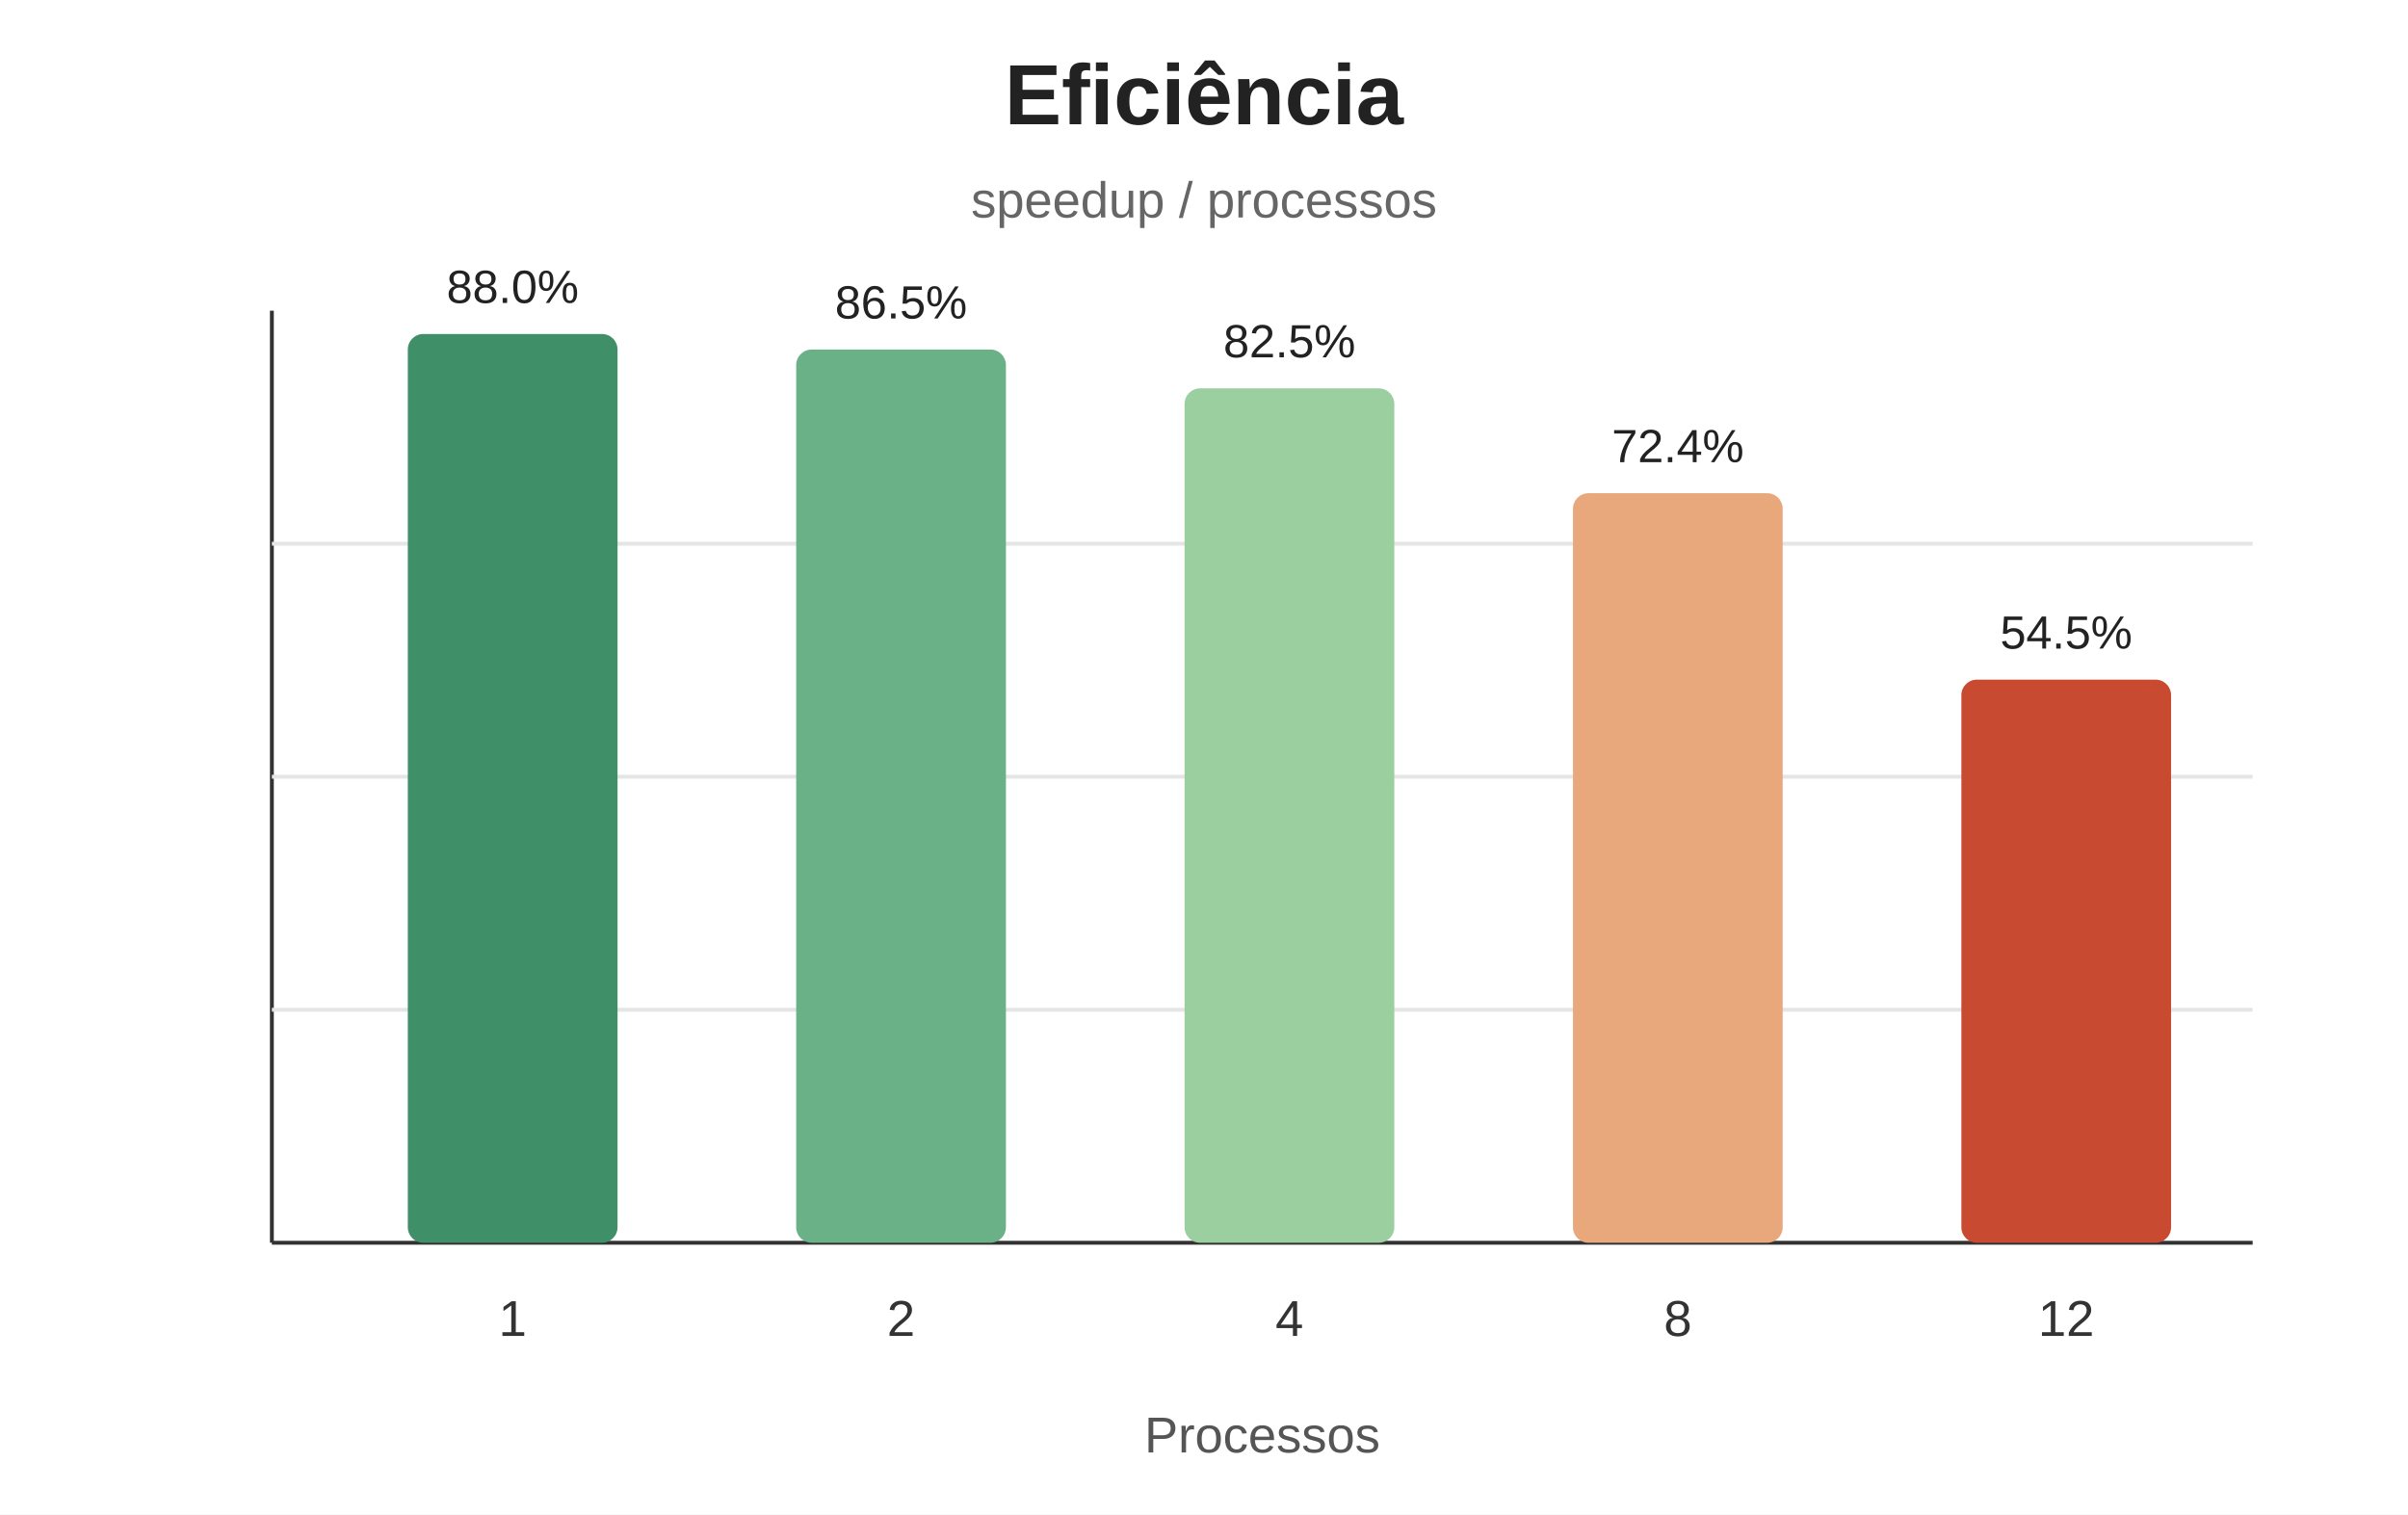
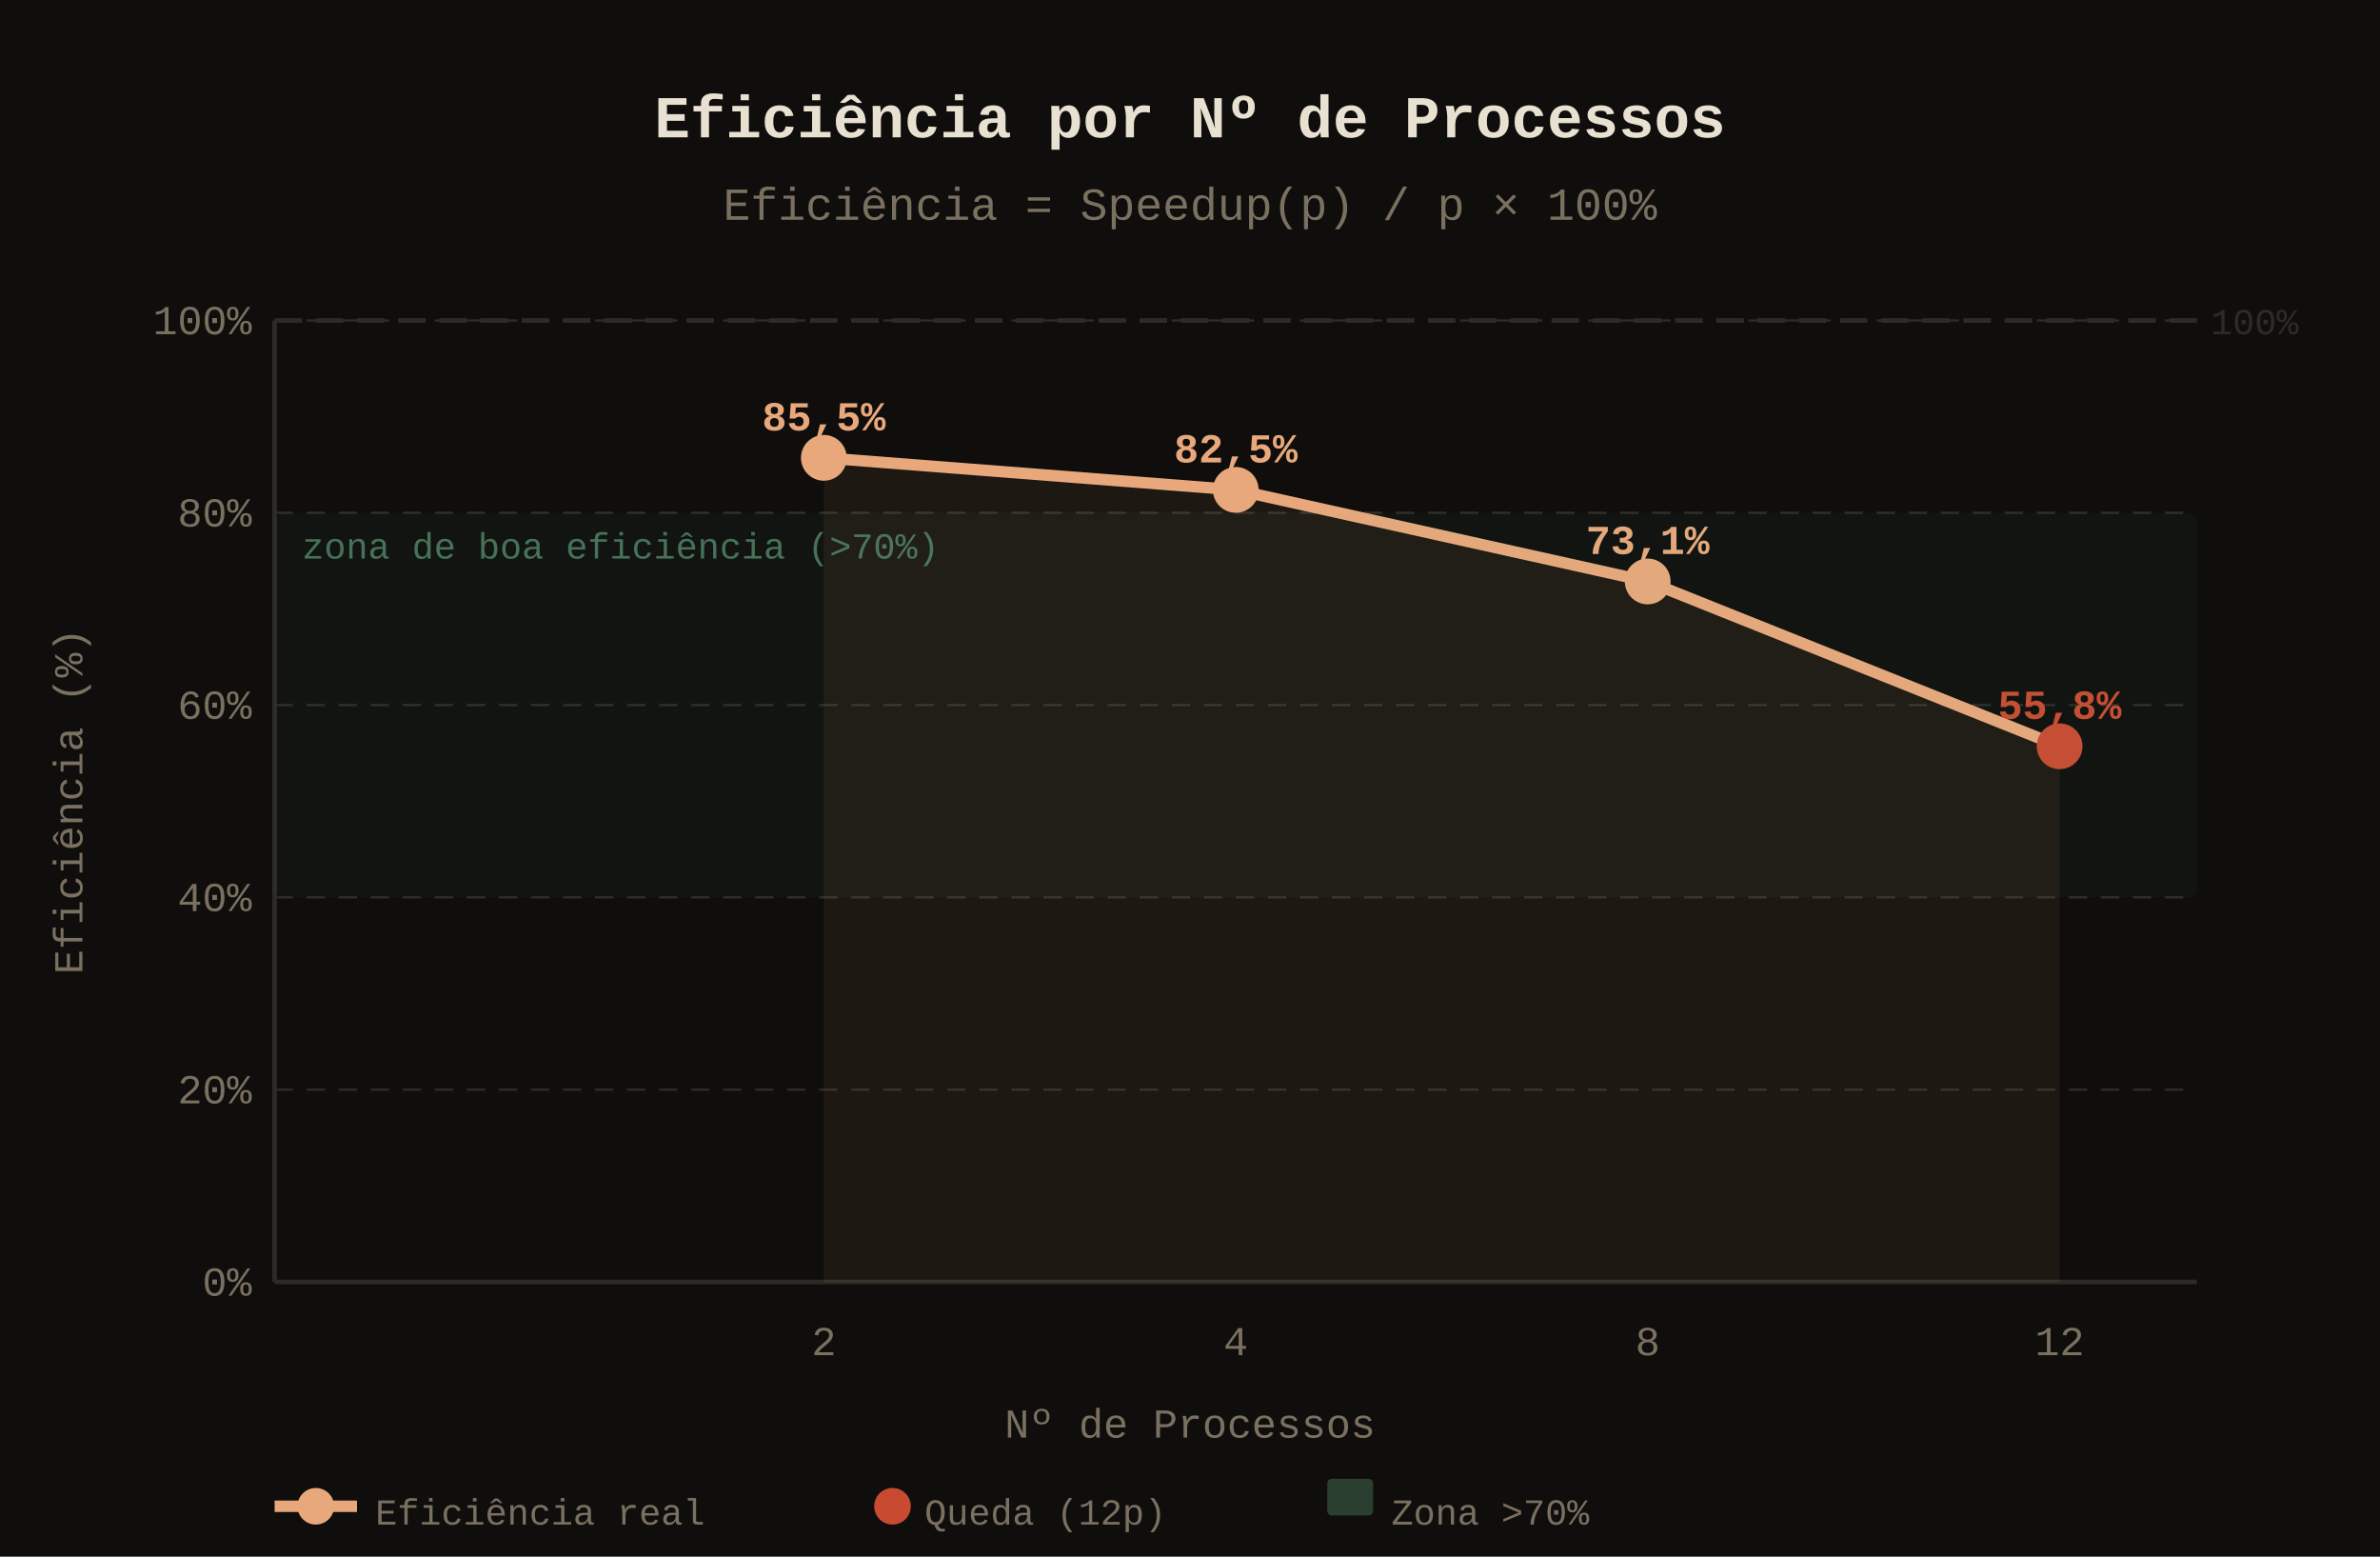
- <svg xmlns="http://www.w3.org/2000/svg" width="620" height="390" viewBox="0 0 620 390">
-   <rect width="620" height="390" fill="#ffffff" />
-   <text x="310" y="32" text-anchor="middle" font-family="Arial, sans-serif" font-size="22" font-weight="700" fill="#222">Eficiência</text>
-   <text x="310" y="56" text-anchor="middle" font-family="Arial, sans-serif" font-size="13" fill="#666">speedup / processos</text>
-   <line x1="70" y1="320" x2="580" y2="320" stroke="#333" stroke-width="1" />
-   <line x1="70" y1="80" x2="70" y2="320" stroke="#333" stroke-width="1" />
-   <line x1="70" y1="260" x2="580" y2="260" stroke="#e5e5e5" />
-   <line x1="70" y1="200" x2="580" y2="200" stroke="#e5e5e5" />
-   <line x1="70" y1="140" x2="580" y2="140" stroke="#e5e5e5" />
-   <rect x="105" y="86" width="54" height="234" rx="4" fill="#3f8f68" />
-   <rect x="205" y="90" width="54" height="230" rx="4" fill="#6ab187" />
-   <rect x="305" y="100" width="54" height="220" rx="4" fill="#9bcf9f" />
-   <rect x="405" y="127" width="54" height="193" rx="4" fill="#e8a87c" />
-   <rect x="505" y="175" width="54" height="145" rx="4" fill="#c84b31" />
-   <text x="132" y="344" text-anchor="middle" font-family="Arial, sans-serif" font-size="13" fill="#333">1</text>
-   <text x="232" y="344" text-anchor="middle" font-family="Arial, sans-serif" font-size="13" fill="#333">2</text>
-   <text x="332" y="344" text-anchor="middle" font-family="Arial, sans-serif" font-size="13" fill="#333">4</text>
-   <text x="432" y="344" text-anchor="middle" font-family="Arial, sans-serif" font-size="13" fill="#333">8</text>
-   <text x="532" y="344" text-anchor="middle" font-family="Arial, sans-serif" font-size="13" fill="#333">12</text>
-   <text x="325" y="374" text-anchor="middle" font-family="Arial, sans-serif" font-size="13" fill="#555">Processos</text>
-   <text x="132" y="78" text-anchor="middle" font-family="Arial, sans-serif" font-size="12" fill="#222">88.0%</text>
-   <text x="232" y="82" text-anchor="middle" font-family="Arial, sans-serif" font-size="12" fill="#222">86.5%</text>
-   <text x="332" y="92" text-anchor="middle" font-family="Arial, sans-serif" font-size="12" fill="#222">82.5%</text>
-   <text x="432" y="119" text-anchor="middle" font-family="Arial, sans-serif" font-size="12" fill="#222">72.4%</text>
-   <text x="532" y="167" text-anchor="middle" font-family="Arial, sans-serif" font-size="12" fill="#222">54.5%</text>
+ <svg xmlns="http://www.w3.org/2000/svg" viewBox="0 0 520 340" font-family="'DM Mono', 'Courier New', monospace">
+   <rect width="520" height="340" fill="#0f0e0c" />
+   <text x="260" y="30" text-anchor="middle" fill="#e8e0d0" font-size="13" font-weight="bold">Eficiência por Nº de Processos</text>
+   <text x="260" y="48" text-anchor="middle" fill="#7a7060" font-size="10">Eficiência = Speedup(p) / p × 100%</text>
+   <line x1="60" y1="280" x2="480" y2="280" stroke="#2e2b26" stroke-width="1" />
+   <line x1="60" y1="280" x2="60" y2="70" stroke="#2e2b26" stroke-width="1" />
+   <line x1="60" y1="238" x2="480" y2="238" stroke="#2e2b26" stroke-width="0.5" stroke-dasharray="4,3" />
+   <line x1="60" y1="196" x2="480" y2="196" stroke="#2e2b26" stroke-width="0.5" stroke-dasharray="4,3" />
+   <line x1="60" y1="154" x2="480" y2="154" stroke="#2e2b26" stroke-width="0.5" stroke-dasharray="4,3" />
+   <line x1="60" y1="112" x2="480" y2="112" stroke="#2e2b26" stroke-width="0.5" stroke-dasharray="4,3" />
+   <line x1="60" y1="70" x2="480" y2="70" stroke="#2e2b26" stroke-width="0.5" stroke-dasharray="4,3" />
+   <line x1="60" y1="70" x2="480" y2="70" stroke="#2e2b26" stroke-width="1" stroke-dasharray="6,3" />
+   <text x="483" y="73" fill="#2e2b26" font-size="8">100%</text>
+   <text x="55" y="283" text-anchor="end" fill="#7a7060" font-size="9">0%</text>
+   <text x="55" y="241" text-anchor="end" fill="#7a7060" font-size="9">20%</text>
+   <text x="55" y="199" text-anchor="end" fill="#7a7060" font-size="9">40%</text>
+   <text x="55" y="157" text-anchor="end" fill="#7a7060" font-size="9">60%</text>
+   <text x="55" y="115" text-anchor="end" fill="#7a7060" font-size="9">80%</text>
+   <text x="55" y="73" text-anchor="end" fill="#7a7060" font-size="9">100%</text>
+   <text x="18" y="175" text-anchor="middle" fill="#7a7060" font-size="9" transform="rotate(-90,18,175)">Eficiência (%)</text>
+   <polyline points="180,100 270,107 360,127 450,163" fill="none" stroke="#e8a87c" stroke-width="2.5" stroke-linejoin="round" stroke-linecap="round" />
+   <polygon points="180,100 270,107 360,127 450,163 450,280 180,280" fill="#e8a87c" fill-opacity="0.07" />
+   <circle cx="180" cy="100" r="5" fill="#e8a87c" />
+   <circle cx="270" cy="107" r="5" fill="#e8a87c" />
+   <circle cx="360" cy="127" r="5" fill="#e8a87c" />
+   <circle cx="450" cy="163" r="5" fill="#c84b31" />
+   <text x="180" y="94" text-anchor="middle" fill="#e8a87c" font-size="9" font-weight="bold">85,5%</text>
+   <text x="270" y="101" text-anchor="middle" fill="#e8a87c" font-size="9" font-weight="bold">82,5%</text>
+   <text x="360" y="121" text-anchor="middle" fill="#e8a87c" font-size="9" font-weight="bold">73,1%</text>
+   <text x="450" y="157" text-anchor="middle" fill="#c84b31" font-size="9" font-weight="bold">55,8%</text>
+   <text x="180" y="296" text-anchor="middle" fill="#7a7060" font-size="9">2</text>
+   <text x="270" y="296" text-anchor="middle" fill="#7a7060" font-size="9">4</text>
+   <text x="360" y="296" text-anchor="middle" fill="#7a7060" font-size="9">8</text>
+   <text x="450" y="296" text-anchor="middle" fill="#7a7060" font-size="9">12</text>
+   <text x="260" y="314" text-anchor="middle" fill="#7a7060" font-size="9">Nº de Processos</text>
+   <rect x="60" y="112" width="420" height="84" fill="#6ab187" fill-opacity="0.04" rx="2" />
+   <text x="66" y="122" fill="#6ab187" font-size="8" fill-opacity="0.6">zona de boa eficiência (&gt;70%)</text>
+   <line x1="60" y1="329" x2="78" y2="329" stroke="#e8a87c" stroke-width="2.5" />
+   <circle cx="69" cy="329" r="4" fill="#e8a87c" />
+   <text x="82" y="333" fill="#7a7060" font-size="8">Eficiência real</text>
+   <circle cx="195" cy="329" r="4" fill="#c84b31" />
+   <text x="202" y="333" fill="#7a7060" font-size="8">Queda (12p)</text>
+   <rect x="290" y="323" width="10" height="8" fill="#6ab187" fill-opacity="0.3" rx="1" />
+   <text x="304" y="333" fill="#7a7060" font-size="8">Zona &gt;70%</text>
</svg>
